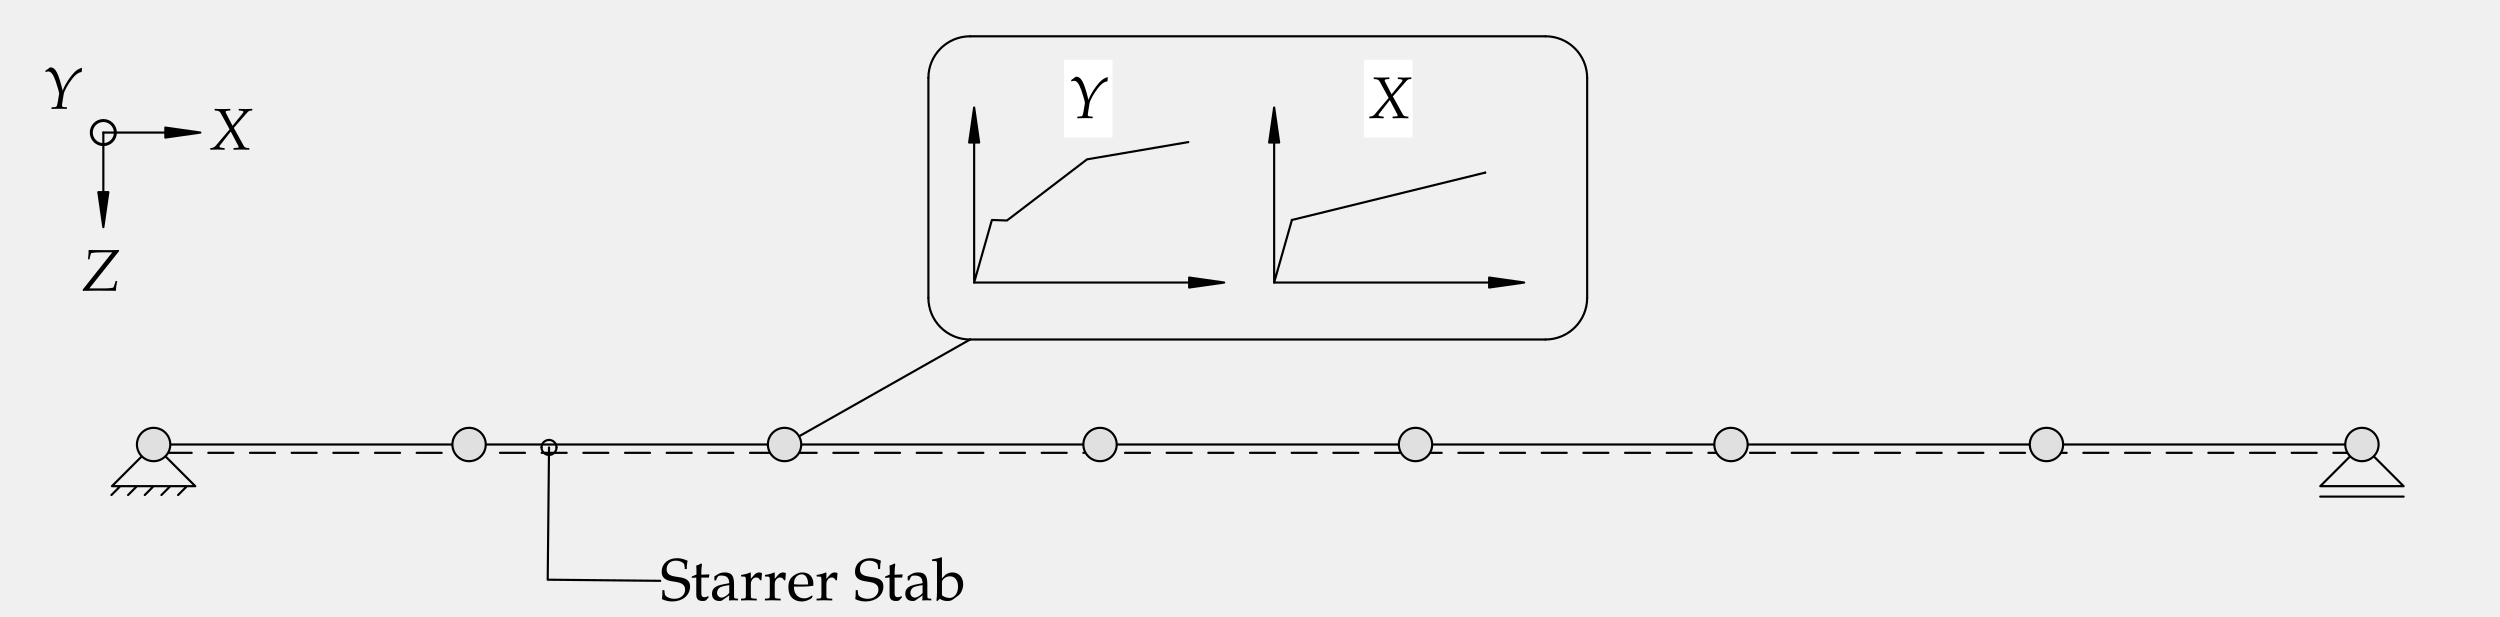
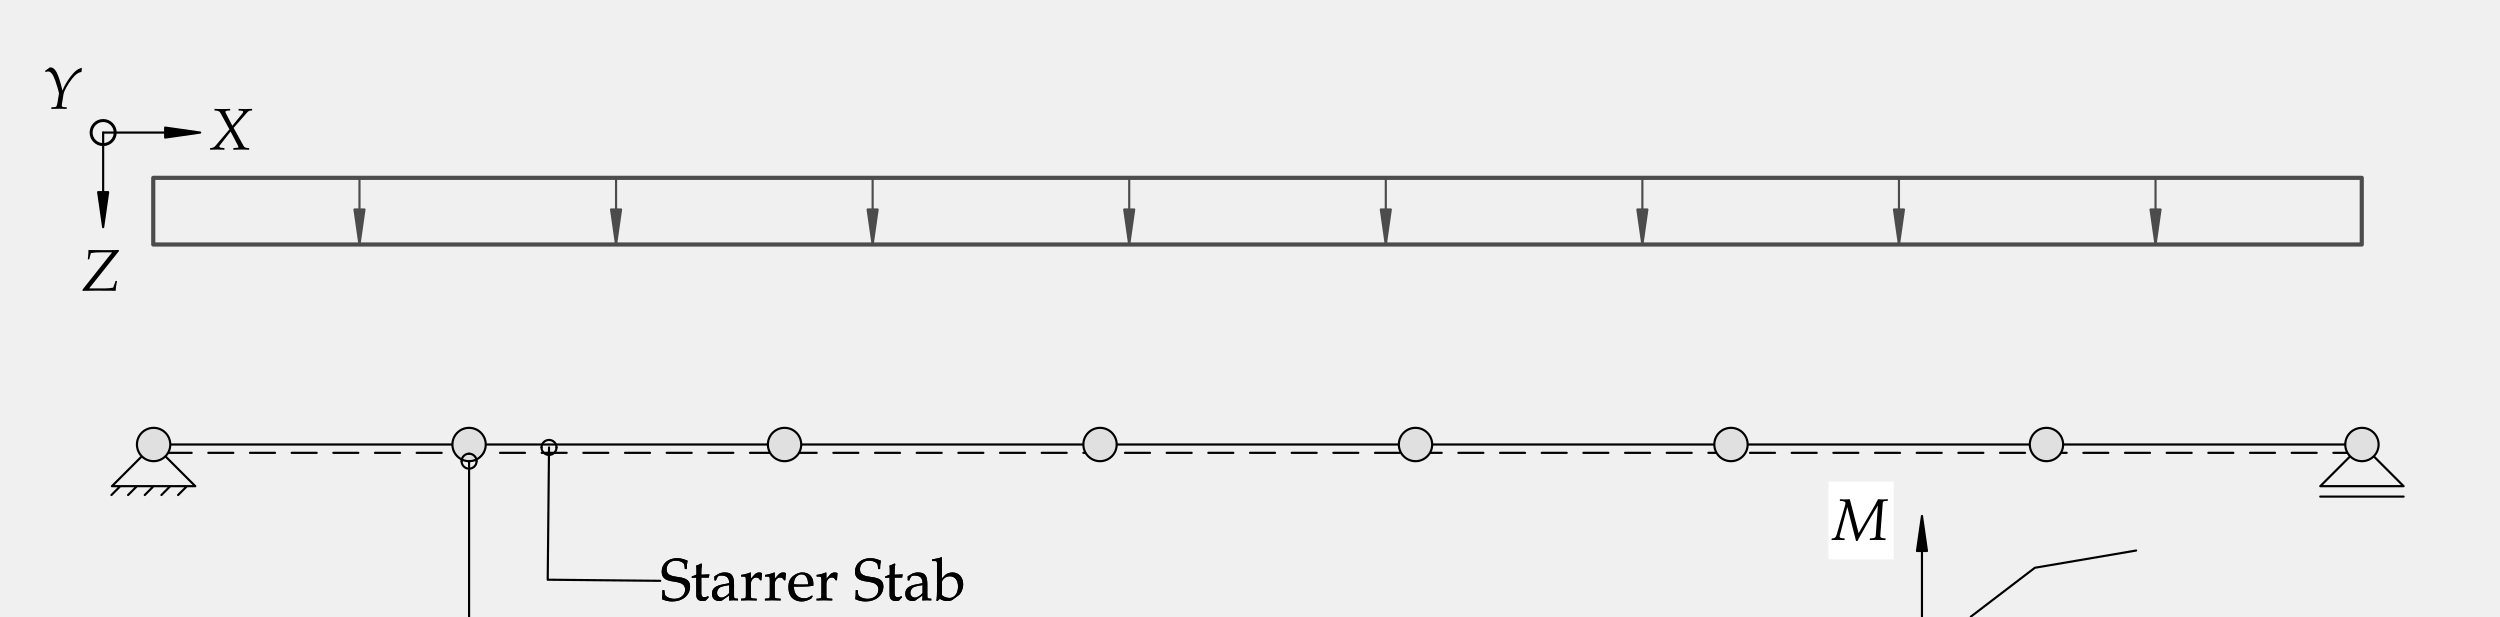
<svg xmlns="http://www.w3.org/2000/svg" version="1.1" id="svg1" width="566.929" height="139.843" viewBox="0 0 566.929 139.843">
  <defs id="defs1">
-     <clipPath clipPathUnits="userSpaceOnUse" id="clipPath31">
-       <path d="m -0.004,-0.001 v 104.884 H 425.201 V -0.001 H -0.004" transform="matrix(1,0,0,-1,-112.2884,2.789)" clip-rule="evenodd" id="path31" />
+     <clipPath clipPathUnits="userSpaceOnUse" id="clipPath35">
+       <path d="m -0.004,-0.001 v 104.884 H 425.201 V -0.001 H -0.004" transform="matrix(1,0,0,-1,-112.2884,2.789)" clip-rule="evenodd" id="path35" />
    </clipPath>
-     <clipPath clipPathUnits="userSpaceOnUse" id="clipPath43">
-       <path d="m -0.004,-0.001 v 104.884 H 425.201 V -0.001 H -0.004" transform="matrix(1,0,0,-1,-181.6675,84.7967)" clip-rule="evenodd" id="path43" />
+     <clipPath clipPathUnits="userSpaceOnUse" id="clipPath36">
+       <path d="m -0.004,-0.001 v 104.884 H 425.201 V -0.001 H -0.004" transform="matrix(1,0,0,-1,-112.2884,2.789)" clip-rule="evenodd" id="path36" />
    </clipPath>
-     <clipPath clipPathUnits="userSpaceOnUse" id="clipPath45">
-       <path d="m -0.004,-0.001 v 104.884 H 425.201 V -0.001 H -0.004" transform="matrix(1,0,0,-1,-232.6911,84.7967)" clip-rule="evenodd" id="path45" />
+     <clipPath clipPathUnits="userSpaceOnUse" id="clipPath37">
+       <path d="m -0.004,-0.001 v 104.884 H 425.201 V -0.001 H -0.004" transform="matrix(1,0,0,-1,-112.2884,-12.56533)" clip-rule="evenodd" id="path37" />
    </clipPath>
-     <clipPath clipPathUnits="userSpaceOnUse" id="clipPath46">
-       <path d="m -0.004,-0.001 v 104.884 H 425.201 V -0.001 H -0.004" transform="matrix(1,0,0,-1,-35.56119,79.44502)" clip-rule="evenodd" id="path46" />
+     <clipPath clipPathUnits="userSpaceOnUse" id="clipPath38">
+       <path d="m -0.004,-0.001 v 104.884 H 425.201 V -0.001 H -0.004" transform="matrix(1,0,0,-1,-140.8007,-12.56533)" clip-rule="evenodd" id="path38" />
    </clipPath>
-     <clipPath clipPathUnits="userSpaceOnUse" id="clipPath47">
-       <path d="m -0.004,-0.001 v 104.884 H 425.201 V -0.001 H -0.004" transform="matrix(1,0,0,-1,-13.87244,55.44555)" clip-rule="evenodd" id="path47" />
+     <clipPath clipPathUnits="userSpaceOnUse" id="clipPath39">
+       <path d="m -0.004,-0.001 v 104.884 H 425.201 V -0.001 H -0.004" transform="matrix(1,0,0,-1,-158.8137,-12.56533)" clip-rule="evenodd" id="path39" />
    </clipPath>
-     <clipPath clipPathUnits="userSpaceOnUse" id="clipPath48">
-       <path d="m -0.004,-0.001 v 104.884 H 425.201 V -0.001 H -0.004" transform="matrix(1,0,0,-1,-7.20365,86.38347)" clip-rule="evenodd" id="path48" />
+     <clipPath clipPathUnits="userSpaceOnUse" id="clipPath40">
+       <path d="m -0.004,-0.001 v 104.884 H 425.201 V -0.001 H -0.004" transform="matrix(1,0,0,-1,-227.8605,-12.56533)" clip-rule="evenodd" id="path40" />
+     </clipPath>
+     <clipPath clipPathUnits="userSpaceOnUse" id="clipPath54">
+       <path d="m -0.004,-0.001 v 104.884 H 425.201 V -0.001 H -0.004" transform="matrix(1,0,0,-1,-311.6894,13.05511)" clip-rule="evenodd" id="path54" />
+     </clipPath>
+     <clipPath clipPathUnits="userSpaceOnUse" id="clipPath55">
+       <path d="m -0.004,-0.001 v 104.884 H 425.201 V -0.001 H -0.004" transform="matrix(1,0,0,-1,-35.53096,79.44502)" clip-rule="evenodd" id="path55" />
+     </clipPath>
+     <clipPath clipPathUnits="userSpaceOnUse" id="clipPath56">
+       <path d="m -0.004,-0.001 v 104.884 H 425.201 V -0.001 H -0.004" transform="matrix(1,0,0,-1,-13.84221,55.44555)" clip-rule="evenodd" id="path56" />
+     </clipPath>
+     <clipPath clipPathUnits="userSpaceOnUse" id="clipPath57">
+       <path d="m -0.004,-0.001 v 104.884 H 425.201 V -0.001 H -0.004" transform="matrix(1,0,0,-1,-7.17342,86.38347)" clip-rule="evenodd" id="path57" />
    </clipPath>
  </defs>
-   <path id="path1" d="m 19.623,82.336 c 0,1.131 -0.917,2.048 -2.048,2.048 m 0,0 c -1.131,0 -2.048,-0.917 -2.048,-2.048 m 0,0 c 0,-1.131 0.917,-2.048 2.048,-2.048 m 0,0 c 1.131,0 2.048,0.917 2.048,2.048" style="fill:none;stroke:#000000;stroke-width:0.51;stroke-linecap:round;stroke-linejoin:round;stroke-miterlimit:10;stroke-dasharray:none;stroke-opacity:1" transform="matrix(1.333333,0,0,-1.333333,0,139.8427)" />
-   <path id="path2" d="m 26.125,22.193 h 7.087 l -7.087,7.087 m 0,-7.087 h -7.087 l 7.087,7.087 m -2.835,-7.087 -1.503,-1.503 m 4.338,1.503 -1.503,-1.503 m 4.338,1.503 -1.503,-1.503 m 4.338,1.503 -1.503,-1.503 m -9.835,1.503 -1.503,-1.503 m 382.763,1.503 h 7.087 l -7.087,7.087 m 0,-7.087 h -7.087 l 7.087,7.087 m -7.087,-8.858 h 14.173 m -60.742,8.858 h 53.656 m -53.656,-1.417 h 3.436 m 2.835,0 h 4.252 m 2.835,0 h 4.252 m 2.835,0 h 4.252 m 2.835,0 h 4.252 m 2.835,0 h 4.252 m 2.835,0 h 4.252 m 2.835,0 h 4.252 m -53.042,0 v 0 m 53.656,0 v 0 m -107.312,1.417 h 53.656 m -53.656,-1.417 h 0.399 m 2.835,0 h 4.252 m 2.835,0 h 4.252 m 2.835,0 h 4.252 m 2.835,0 h 4.252 m 2.835,0 h 4.252 m 2.835,0 h 4.252 m 2.835,0 h 4.252 m 2.835,0 h 0.816 m -53.656,0 v 0 m 53.656,0 v 0 m -107.312,1.417 h 53.656 m -53.459,-1.417 h 4.252 m 2.835,0 h 4.252 m 2.835,0 h 4.252 m 2.835,0 h 4.252 m 2.835,0 h 4.252 m 2.835,0 h 4.252 m 2.835,0 h 4.252 m 2.835,0 h 3.853 m -53.656,0 v 0 m 53.656,0 v 0 m -107.312,1.417 h 53.656 m -53.656,-1.417 h 1.411" style="fill:none;stroke:#000000;stroke-width:0.368;stroke-linecap:round;stroke-linejoin:round;stroke-miterlimit:10;stroke-dasharray:none;stroke-opacity:1" transform="matrix(1.333333,0,0,-1.333333,0,139.8427)" />
-   <path id="path3" d="m 191.339,27.863 h 4.252 m 2.835,0 h 4.252 m 2.835,0 h 4.252 m 2.835,0 h 4.252 m 2.835,0 h 4.252 m 2.835,0 h 4.252 m 2.835,0 h 4.252 m -51.017,0 v 0 m 53.656,0 v 0 m -107.312,1.417 h 53.656 m -52.447,-1.417 h 4.252 m 2.835,0 h 4.252 m 2.835,0 h 4.252 m 2.835,0 h 4.252 m 2.835,0 h 4.252 m 2.835,0 h 4.252 m 2.835,0 h 4.252 m 2.835,0 h 2.841 m -53.656,0 v 0 m 53.656,0 v 0 M 26.095,29.28 H 79.781 M 28.346,27.863 h 4.252 m 2.835,0 h 4.252 m 2.835,0 h 4.252 m 2.835,0 h 4.252 m 2.835,0 h 4.252 m 2.835,0 h 4.252 m 2.835,0 h 4.252 m 2.835,0 h 1.828 m -53.686,0 v 0 m 53.686,0 v 0 m 0,1.417 h 53.656 M 79.781,27.863 h 2.424 m 2.835,0 h 4.252 m 2.835,0 h 4.252 m 2.835,0 h 4.252 m 2.835,0 h 4.252 m 2.835,0 h 4.252 m 2.835,0 h 4.252 m 2.835,0 h 4.252 m -52.03,0 v 0 m 53.656,0 v 0 m 129.418,19.276 h -97.869 m 0.695,9.69 h 42.52 m -5.953,0 h -0.425 m 6.378,0 v 0 l -5.953,0.85 V 55.978 l 5.953,0.85" style="fill:none;stroke:#000000;stroke-width:0.368;stroke-linecap:round;stroke-linejoin:round;stroke-miterlimit:10;stroke-dasharray:none;stroke-opacity:1" transform="matrix(1.333333,0,0,-1.333333,0,139.8427)" />
-   <path id="path4" d="m 202.248,55.978 5.953,0.85 -5.953,0.85 z" style="fill:#000000;fill-opacity:1;fill-rule:nonzero;stroke:none" transform="matrix(1.333333,0,0,-1.333333,0,139.8427)" />
-   <path id="path5" d="m 165.681,56.828 3.02,10.64 2.563,-0.087 13.618,10.4 17.221,2.933 M 165.681,56.828 v 29.764 m 0,-5.953 v -0.425 m 0,6.378 v 0 l -0.85,-5.953 h 1.701 l -0.85,5.953" style="fill:none;stroke:#000000;stroke-width:0.368;stroke-linecap:round;stroke-linejoin:round;stroke-miterlimit:10;stroke-dasharray:none;stroke-opacity:1" transform="matrix(1.333333,0,0,-1.333333,0,139.8427)" />
-   <path id="path6" d="m 166.531,80.639 -0.85,5.953 -0.85,-5.953 z" style="fill:#000000;fill-opacity:1;fill-rule:nonzero;stroke:none" transform="matrix(1.333333,0,0,-1.333333,0,139.8427)" />
-   <path id="path7" d="m 216.705,56.828 h 42.52 m -5.953,0 h -0.425 m 6.378,0 v 0 l -5.953,0.85 V 55.978 l 5.953,0.85" style="fill:none;stroke:#000000;stroke-width:0.368;stroke-linecap:round;stroke-linejoin:round;stroke-miterlimit:10;stroke-dasharray:none;stroke-opacity:1" transform="matrix(1.333333,0,0,-1.333333,0,139.8427)" />
-   <path id="path8" d="m 253.272,55.978 5.953,0.85 -5.953,0.85 z" style="fill:#000000;fill-opacity:1;fill-rule:nonzero;stroke:none" transform="matrix(1.333333,0,0,-1.333333,0,139.8427)" />
-   <path id="path9" d="m 216.705,56.828 3.02,10.64 m -3.02,-10.64 v 29.764 m 0,-5.953 v -0.425 m 0,6.378 v 0 l -0.85,-5.953 h 1.701 l -0.85,5.953" style="fill:none;stroke:#000000;stroke-width:0.368;stroke-linecap:round;stroke-linejoin:round;stroke-miterlimit:10;stroke-dasharray:none;stroke-opacity:1" transform="matrix(1.333333,0,0,-1.333333,0,139.8427)" />
-   <path id="path10" d="m 217.555,80.639 -0.85,5.953 -0.85,-5.953 z" style="fill:#000000;fill-opacity:1;fill-rule:nonzero;stroke:none" transform="matrix(1.333333,0,0,-1.333333,0,139.8427)" />
-   <path id="path11" d="m 219.725,67.468 32.871,8.056" style="fill:none;stroke:#000000;stroke-width:0.368;stroke-linecap:round;stroke-linejoin:round;stroke-miterlimit:10;stroke-dasharray:none;stroke-opacity:1" transform="matrix(1.333333,0,0,-1.333333,0,139.8427)" />
-   <path id="path12" d="m 262.855,47.138 c 3.914,0 7.087,3.173 7.087,7.087" style="fill:none;stroke:#000000;stroke-width:0.368;stroke-linecap:round;stroke-linejoin:round;stroke-miterlimit:10;stroke-dasharray:none;stroke-opacity:1" transform="matrix(1.333333,0,0,-1.333333,0,139.8427)" />
-   <path id="path13" d="m 157.9,54.225 c 0,-3.914 3.173,-7.087 7.087,-7.087" style="fill:none;stroke:#000000;stroke-width:0.368;stroke-linecap:round;stroke-linejoin:round;stroke-miterlimit:10;stroke-dasharray:none;stroke-opacity:1" transform="matrix(1.333333,0,0,-1.333333,0,139.8427)" />
-   <path id="path14" d="m 219.725,67.468 v 0 m 32.871,8.056 v 0 M 164.986,47.138 133.437,29.28 M 132.327,28.652 v 0 m 2.22,1.257 v 0 m -0.482,-1.738 v 0 m -1.257,2.22 v 0" style="fill:none;stroke:#000000;stroke-width:0.368;stroke-linecap:round;stroke-linejoin:round;stroke-miterlimit:10;stroke-dasharray:none;stroke-opacity:1" transform="matrix(1.333333,0,0,-1.333333,0,139.8427)" />
-   <path id="path15" d="m 132.327,28.652 c 0.347,-0.613 1.125,-0.829 1.738,-0.482 m 0,0 c 0.613,0.347 0.829,1.125 0.482,1.738 m 0,0 c -0.347,0.613 -1.125,0.829 -1.738,0.482 m 0,0 c -0.613,-0.347 -0.829,-1.125 -0.482,-1.738" style="fill:none;stroke:#000000;stroke-width:0.368;stroke-linecap:round;stroke-linejoin:round;stroke-miterlimit:10;stroke-dasharray:none;stroke-opacity:1" transform="matrix(1.333333,0,0,-1.333333,0,139.8427)" />
-   <path id="path16" d="m 164.986,98.71 h 97.869 m 7.087,-7.087 V 54.225 m -112.042,0 v 37.399" style="fill:none;stroke:#000000;stroke-width:0.368;stroke-linecap:round;stroke-linejoin:round;stroke-miterlimit:10;stroke-dasharray:none;stroke-opacity:1" transform="matrix(1.333333,0,0,-1.333333,0,139.8427)" />
-   <path id="path17" d="m 164.986,98.71 c -3.914,0 -7.087,-3.173 -7.087,-7.087" style="fill:none;stroke:#000000;stroke-width:0.368;stroke-linecap:round;stroke-linejoin:round;stroke-miterlimit:10;stroke-dasharray:none;stroke-opacity:1" transform="matrix(1.333333,0,0,-1.333333,0,139.8427)" />
-   <path id="path18" d="m 269.942,91.624 c 0,3.914 -3.173,7.087 -7.087,7.087" style="fill:none;stroke:#000000;stroke-width:0.368;stroke-linecap:round;stroke-linejoin:round;stroke-miterlimit:10;stroke-dasharray:none;stroke-opacity:1" transform="matrix(1.333333,0,0,-1.333333,0,139.8427)" />
+   <path id="path1" d="m 26.125,22.193 h 7.087 l -7.087,7.087 m 0,-7.087 h -7.087 l 7.087,7.087 m -2.835,-7.087 -1.503,-1.503 m 4.338,1.503 -1.503,-1.503 m 4.338,1.503 -1.503,-1.503 m 4.338,1.503 -1.503,-1.503 m -9.835,1.503 -1.503,-1.503 m 382.763,1.503 h 7.087 l -7.087,7.087 m 0,-7.087 h -7.087 l 7.087,7.087 m -7.087,-8.858 h 14.173 m -60.742,8.858 h 53.656 m -53.656,-1.417 h 3.436 m 2.835,0 h 4.252 m 2.835,0 h 4.252 m 2.835,0 h 4.252 m 2.835,0 h 4.252 m 2.835,0 h 4.252 m 2.835,0 h 4.252 m 2.835,0 h 4.252 m -53.042,0 v 0 m 53.656,0 v 0 m -107.312,1.417 h 53.656 m -53.656,-1.417 h 0.399 m 2.835,0 h 4.252 m 2.835,0 h 4.252 m 2.835,0 h 4.252 m 2.835,0 h 4.252 m 2.835,0 h 4.252 m 2.835,0 h 4.252 m 2.835,0 h 4.252 m 2.835,0 h 0.816 m -53.656,0 v 0 m 53.656,0 v 0 m -107.312,1.417 h 53.656 m -53.459,-1.417 h 4.252 m 2.835,0 h 4.252 m 2.835,0 h 4.252 m 2.835,0 h 4.252 m 2.835,0 h 4.252 m 2.835,0 h 4.252 m 2.835,0 h 4.252 m 2.835,0 h 3.853 m -53.656,0 v 0 m 53.656,0 v 0 m -107.312,1.417 h 53.656 m -53.656,-1.417 h 1.411" style="fill:none;stroke:#000000;stroke-width:0.368;stroke-linecap:round;stroke-linejoin:round;stroke-miterlimit:10;stroke-dasharray:none;stroke-opacity:1" transform="matrix(1.333333,0,0,-1.333333,0,139.8427)" />
+   <path id="path2" d="m 191.339,27.863 h 4.252 m 2.835,0 h 4.252 m 2.835,0 h 4.252 m 2.835,0 h 4.252 m 2.835,0 h 4.252 m 2.835,0 h 4.252 m 2.835,0 h 4.252 m -51.017,0 v 0 m 53.656,0 v 0 m -107.312,1.417 h 53.656 m -52.447,-1.417 h 4.252 m 2.835,0 h 4.252 m 2.835,0 h 4.252 m 2.835,0 h 4.252 m 2.835,0 h 4.252 m 2.835,0 h 4.252 m 2.835,0 h 4.252 m 2.835,0 h 2.841 m -53.656,0 v 0 m 53.656,0 v 0 M 26.095,29.28 H 79.781 M 28.346,27.863 h 4.252 m 2.835,0 h 4.252 m 2.835,0 h 4.252 m 2.835,0 h 4.252 m 2.835,0 h 4.252 m 2.835,0 h 4.252 m 2.835,0 h 4.252 m 2.835,0 h 1.828 m -53.686,0 v 0 m 53.686,0 v 0 m 0,1.417 h 53.656 M 79.781,27.863 h 2.424 m 2.835,0 h 4.252 m 2.835,0 h 4.252 m 2.835,0 h 4.252 m 2.835,0 h 4.252 m 2.835,0 h 4.252 m 2.835,0 h 4.252 m 2.835,0 h 4.252 m -52.03,0 v 0 m 53.656,0 v 0 m 193.446,-27.864 v 17.128 m 0,-5.953 v -0.425 m 0,6.378 v 0 l -0.85,-5.953 h 1.701 l -0.85,5.953" style="fill:none;stroke:#000000;stroke-width:0.368;stroke-linecap:round;stroke-linejoin:round;stroke-miterlimit:10;stroke-dasharray:none;stroke-opacity:1" transform="matrix(1.333333,0,0,-1.333333,0,139.8427)" />
+   <path id="path3" d="m 327.733,11.174 -0.85,5.953 -0.85,-5.953 z" style="fill:#000000;fill-opacity:1;fill-rule:nonzero;stroke:none" transform="matrix(1.333333,0,0,-1.333333,0,139.8427)" />
+   <path id="path4" d="m 335.193,-0.001 10.891,8.318 17.221,2.933" style="fill:none;stroke:#000000;stroke-width:0.368;stroke-linecap:round;stroke-linejoin:round;stroke-miterlimit:10;stroke-dasharray:none;stroke-opacity:1" transform="matrix(1.333333,0,0,-1.333333,0,139.8427)" />
+   <path id="path5" d="M 26.065,63.296 H 401.686 V 74.634 H 26.065 V 63.296" style="fill:none;stroke:#4c4c4c;stroke-width:0.709;stroke-linecap:round;stroke-linejoin:round;stroke-miterlimit:10;stroke-dasharray:none;stroke-opacity:1" transform="matrix(1.333333,0,0,-1.333333,0,139.8427)" />
+   <path id="path6" d="m 19.593,82.336 c 0,1.131 -0.917,2.048 -2.048,2.048 m 0,0 c -1.131,0 -2.048,-0.917 -2.048,-2.048 m 0,0 c 0,-1.131 0.917,-2.048 2.048,-2.048 m 0,0 c 1.131,0 2.048,0.917 2.048,2.048" style="fill:none;stroke:#000000;stroke-width:0.51;stroke-linecap:round;stroke-linejoin:round;stroke-miterlimit:10;stroke-dasharray:none;stroke-opacity:1" transform="matrix(1.333333,0,0,-1.333333,0,139.8427)" />
+   <path id="path7" d="M 61.14,74.634 V 63.296 m 0,5.953 v 0.425 m 0,-6.378 v 0 l 0.85,5.953 h -1.701 l 0.85,-5.953" style="fill:none;stroke:#4c4c4c;stroke-width:0.368;stroke-linecap:round;stroke-linejoin:round;stroke-miterlimit:10;stroke-dasharray:none;stroke-opacity:1" transform="matrix(1.333333,0,0,-1.333333,0,139.8427)" />
+   <path id="path8" d="m 60.29,69.249 0.85,-5.953 0.85,5.953 z" style="fill:#4c4c4c;fill-opacity:1;fill-rule:nonzero;stroke:none" transform="matrix(1.333333,0,0,-1.333333,0,139.8427)" />
+   <path id="path9" d="M 104.779,74.634 V 63.296 m 0,5.953 v 0.425 m 0,-6.378 v 0 l 0.85,5.953 h -1.701 l 0.85,-5.953" style="fill:none;stroke:#4c4c4c;stroke-width:0.368;stroke-linecap:round;stroke-linejoin:round;stroke-miterlimit:10;stroke-dasharray:none;stroke-opacity:1" transform="matrix(1.333333,0,0,-1.333333,0,139.8427)" />
+   <path id="path10" d="m 103.928,69.249 0.85,-5.953 0.85,5.953 z" style="fill:#4c4c4c;fill-opacity:1;fill-rule:nonzero;stroke:none" transform="matrix(1.333333,0,0,-1.333333,0,139.8427)" />
+   <path id="path11" d="M 148.417,74.634 V 63.296 m 0,5.953 v 0.425 m 0,-6.378 v 0 l 0.85,5.953 h -1.701 l 0.85,-5.953" style="fill:none;stroke:#4c4c4c;stroke-width:0.368;stroke-linecap:round;stroke-linejoin:round;stroke-miterlimit:10;stroke-dasharray:none;stroke-opacity:1" transform="matrix(1.333333,0,0,-1.333333,0,139.8427)" />
+   <path id="path12" d="m 147.567,69.249 0.85,-5.953 0.85,5.953 z" style="fill:#4c4c4c;fill-opacity:1;fill-rule:nonzero;stroke:none" transform="matrix(1.333333,0,0,-1.333333,0,139.8427)" />
+   <path id="path13" d="M 192.056,74.634 V 63.296 m 0,5.953 v 0.425 m 0,-6.378 v 0 l 0.85,5.953 h -1.701 l 0.85,-5.953" style="fill:none;stroke:#4c4c4c;stroke-width:0.368;stroke-linecap:round;stroke-linejoin:round;stroke-miterlimit:10;stroke-dasharray:none;stroke-opacity:1" transform="matrix(1.333333,0,0,-1.333333,0,139.8427)" />
+   <path id="path14" d="m 191.206,69.249 0.85,-5.953 0.85,5.953 z" style="fill:#4c4c4c;fill-opacity:1;fill-rule:nonzero;stroke:none" transform="matrix(1.333333,0,0,-1.333333,0,139.8427)" />
+   <path id="path15" d="M 235.695,74.634 V 63.296 m 0,5.953 v 0.425 m 0,-6.378 v 0 l 0.85,5.953 h -1.701 l 0.85,-5.953" style="fill:none;stroke:#4c4c4c;stroke-width:0.368;stroke-linecap:round;stroke-linejoin:round;stroke-miterlimit:10;stroke-dasharray:none;stroke-opacity:1" transform="matrix(1.333333,0,0,-1.333333,0,139.8427)" />
+   <path id="path16" d="m 234.844,69.249 0.85,-5.953 0.85,5.953 z" style="fill:#4c4c4c;fill-opacity:1;fill-rule:nonzero;stroke:none" transform="matrix(1.333333,0,0,-1.333333,0,139.8427)" />
+   <path id="path17" d="M 279.333,74.634 V 63.296 m 0,5.953 v 0.425 m 0,-6.378 v 0 l 0.85,5.953 h -1.701 l 0.85,-5.953" style="fill:none;stroke:#4c4c4c;stroke-width:0.368;stroke-linecap:round;stroke-linejoin:round;stroke-miterlimit:10;stroke-dasharray:none;stroke-opacity:1" transform="matrix(1.333333,0,0,-1.333333,0,139.8427)" />
+   <path id="path18" d="m 278.483,69.249 0.85,-5.953 0.85,5.953 z" style="fill:#4c4c4c;fill-opacity:1;fill-rule:nonzero;stroke:none" transform="matrix(1.333333,0,0,-1.333333,0,139.8427)" />
+   <path id="path19" d="M 322.972,74.634 V 63.296 m 0,5.953 v 0.425 m 0,-6.378 v 0 l 0.85,5.953 h -1.701 l 0.85,-5.953" style="fill:none;stroke:#4c4c4c;stroke-width:0.368;stroke-linecap:round;stroke-linejoin:round;stroke-miterlimit:10;stroke-dasharray:none;stroke-opacity:1" transform="matrix(1.333333,0,0,-1.333333,0,139.8427)" />
+   <path id="path20" d="m 322.122,69.249 0.85,-5.953 0.85,5.953 z" style="fill:#4c4c4c;fill-opacity:1;fill-rule:nonzero;stroke:none" transform="matrix(1.333333,0,0,-1.333333,0,139.8427)" />
+   <path id="path21" d="M 366.611,74.634 V 63.296 m 0,5.953 v 0.425 m 0,-6.378 v 0 l 0.85,5.953 h -1.701 l 0.85,-5.953" style="fill:none;stroke:#4c4c4c;stroke-width:0.368;stroke-linecap:round;stroke-linejoin:round;stroke-miterlimit:10;stroke-dasharray:none;stroke-opacity:1" transform="matrix(1.333333,0,0,-1.333333,0,139.8427)" />
+   <path id="path22" d="m 365.76,69.249 0.85,-5.953 0.85,5.953 z" style="fill:#4c4c4c;fill-opacity:1;fill-rule:nonzero;stroke:none" transform="matrix(1.333333,0,0,-1.333333,0,139.8427)" />
  <g id="layer-MC0">
-     <path id="path19" d="m 28.96,29.28 -0.043,0.492 -0.128,0.477 -0.209,0.448 -0.283,0.405 -0.349,0.349 -0.405,0.283 -0.448,0.209 -0.477,0.128 -0.492,0.043 -0.492,-0.043 -0.477,-0.128 -0.448,-0.209 -0.405,-0.283 -0.349,-0.349 -0.283,-0.405 -0.209,-0.448 -0.128,-0.477 -0.043,-0.492 0.043,-0.492 0.128,-0.477 0.209,-0.448 0.283,-0.405 0.349,-0.349 0.405,-0.283 0.448,-0.209 0.477,-0.128 0.492,-0.043 0.492,0.043 0.477,0.128 0.448,0.209 0.405,0.283 0.349,0.349 0.283,0.405 0.209,0.448 0.128,0.477 z" style="fill:#e0e0e0;fill-opacity:1;fill-rule:nonzero;stroke:none" transform="matrix(1.333333,0,0,-1.333333,0,139.8427)" />
-     <path id="path20" d="m 404.551,29.28 -0.043,0.492 -0.128,0.477 -0.209,0.448 -0.283,0.405 -0.349,0.349 -0.405,0.283 -0.448,0.209 -0.477,0.128 -0.492,0.043 -0.492,-0.043 -0.477,-0.128 -0.448,-0.209 -0.405,-0.283 -0.349,-0.349 -0.283,-0.405 -0.209,-0.448 -0.128,-0.477 -0.043,-0.492 0.043,-0.492 0.128,-0.477 0.209,-0.448 0.283,-0.405 0.349,-0.349 0.405,-0.283 0.448,-0.209 0.477,-0.128 0.492,-0.043 0.492,0.043 0.477,0.128 0.448,0.209 0.405,0.283 0.349,0.349 0.283,0.405 0.209,0.448 0.128,0.477 z" style="fill:#e0e0e0;fill-opacity:1;fill-rule:nonzero;stroke:none" transform="matrix(1.333333,0,0,-1.333333,0,139.8427)" />
-     <path id="path21" d="m 350.895,29.28 -0.043,0.492 -0.128,0.477 -0.209,0.448 -0.283,0.405 -0.349,0.349 -0.405,0.283 -0.448,0.209 -0.477,0.128 -0.492,0.043 -0.492,-0.043 -0.477,-0.128 -0.448,-0.209 -0.405,-0.283 -0.349,-0.349 -0.283,-0.405 -0.209,-0.448 -0.128,-0.477 -0.043,-0.492 0.043,-0.492 0.128,-0.477 0.209,-0.448 0.283,-0.405 0.349,-0.349 0.405,-0.283 0.448,-0.209 0.477,-0.128 0.492,-0.043 0.492,0.043 0.477,0.128 0.448,0.209 0.405,0.283 0.349,0.349 0.283,0.405 0.209,0.448 0.128,0.477 z" style="fill:#e0e0e0;fill-opacity:1;fill-rule:nonzero;stroke:none" transform="matrix(1.333333,0,0,-1.333333,0,139.8427)" />
-     <path id="path22" d="m 297.239,29.28 -0.043,0.492 -0.128,0.477 -0.209,0.448 -0.283,0.405 -0.349,0.349 -0.405,0.283 -0.448,0.209 -0.477,0.128 -0.492,0.043 -0.492,-0.043 -0.477,-0.128 -0.448,-0.209 -0.405,-0.283 -0.349,-0.349 -0.283,-0.405 -0.209,-0.448 -0.128,-0.477 -0.043,-0.492 0.043,-0.492 0.128,-0.477 0.209,-0.448 0.283,-0.405 0.349,-0.349 0.405,-0.283 0.448,-0.209 0.477,-0.128 0.492,-0.043 0.492,0.043 0.477,0.128 0.448,0.209 0.405,0.283 0.349,0.349 0.283,0.405 0.209,0.448 0.128,0.477 z" style="fill:#e0e0e0;fill-opacity:1;fill-rule:nonzero;stroke:none" transform="matrix(1.333333,0,0,-1.333333,0,139.8427)" />
-     <path id="path23" d="m 243.583,29.28 -0.043,0.492 -0.128,0.477 -0.209,0.448 -0.283,0.405 -0.349,0.349 -0.405,0.283 -0.448,0.209 -0.477,0.128 -0.492,0.043 -0.492,-0.043 -0.477,-0.128 -0.448,-0.209 -0.405,-0.283 -0.349,-0.349 -0.283,-0.405 -0.209,-0.448 -0.128,-0.477 -0.043,-0.492 0.043,-0.492 0.128,-0.477 0.209,-0.448 0.283,-0.405 0.349,-0.349 0.405,-0.283 0.448,-0.209 0.477,-0.128 0.492,-0.043 0.492,0.043 0.477,0.128 0.448,0.209 0.405,0.283 0.349,0.349 0.283,0.405 0.209,0.448 0.128,0.477 z" style="fill:#e0e0e0;fill-opacity:1;fill-rule:nonzero;stroke:none" transform="matrix(1.333333,0,0,-1.333333,0,139.8427)" />
-     <path id="path24" d="m 189.927,29.28 -0.043,0.492 -0.128,0.477 -0.209,0.448 -0.283,0.405 -0.349,0.349 -0.405,0.283 -0.448,0.209 -0.477,0.128 -0.492,0.043 -0.492,-0.043 -0.477,-0.128 -0.448,-0.209 -0.405,-0.283 -0.349,-0.349 -0.283,-0.405 -0.209,-0.448 -0.128,-0.477 -0.043,-0.492 0.043,-0.492 0.128,-0.477 0.209,-0.448 0.283,-0.405 0.547,-0.501 0.207,-0.132 0.448,-0.209 0.477,-0.128 0.492,-0.043 0.492,0.043 0.477,0.128 0.448,0.209 0.405,0.283 0.349,0.349 0.283,0.405 0.209,0.448 0.128,0.477 z" style="fill:#e0e0e0;fill-opacity:1;fill-rule:nonzero;stroke:none" transform="matrix(1.333333,0,0,-1.333333,0,139.8427)" />
-     <path id="path25" d="m 136.272,29.28 -0.043,0.492 -0.128,0.477 -0.209,0.448 -0.283,0.405 -0.349,0.349 -0.405,0.283 -0.448,0.209 -0.477,0.128 -0.492,0.043 -0.492,-0.043 -0.477,-0.128 -0.448,-0.209 -0.405,-0.283 -0.349,-0.349 -0.283,-0.405 -0.209,-0.448 -0.128,-0.477 -0.043,-0.492 0.043,-0.492 0.128,-0.477 0.209,-0.448 0.283,-0.405 0.349,-0.349 0.405,-0.283 0.448,-0.209 0.477,-0.128 0.492,-0.043 0.492,0.043 0.477,0.128 0.448,0.209 0.405,0.283 0.349,0.349 0.283,0.405 0.209,0.448 0.128,0.477 z" style="fill:#e0e0e0;fill-opacity:1;fill-rule:nonzero;stroke:none" transform="matrix(1.333333,0,0,-1.333333,0,139.8427)" />
-     <path id="path26" d="m 82.616,29.28 -0.043,0.492 -0.128,0.477 -0.209,0.448 -0.283,0.405 -0.349,0.349 -0.405,0.283 -0.448,0.209 -0.477,0.128 -0.492,0.043 -0.492,-0.043 -0.477,-0.128 -0.448,-0.209 -0.405,-0.283 -0.349,-0.349 -0.283,-0.405 -0.209,-0.448 -0.128,-0.477 -0.043,-0.492 0.043,-0.492 0.128,-0.477 0.209,-0.448 0.283,-0.405 0.349,-0.349 0.405,-0.283 0.448,-0.209 0.477,-0.128 0.492,-0.043 0.492,0.043 0.477,0.128 0.448,0.209 0.405,0.283 0.349,0.349 0.283,0.405 0.209,0.448 0.128,0.477 z" style="fill:#e0e0e0;fill-opacity:1;fill-rule:nonzero;stroke:none" transform="matrix(1.333333,0,0,-1.333333,0,139.8427)" />
+     <path id="path23" d="m 28.96,29.28 -0.043,0.492 -0.128,0.477 -0.209,0.448 -0.283,0.405 -0.349,0.349 -0.405,0.283 -0.448,0.209 -0.477,0.128 -0.492,0.043 -0.492,-0.043 -0.477,-0.128 -0.448,-0.209 -0.405,-0.283 -0.349,-0.349 -0.283,-0.405 -0.209,-0.448 -0.128,-0.477 -0.043,-0.492 0.043,-0.492 0.128,-0.477 0.209,-0.448 0.283,-0.405 0.349,-0.349 0.405,-0.283 0.448,-0.209 0.477,-0.128 0.492,-0.043 0.492,0.043 0.477,0.128 0.448,0.209 0.405,0.283 0.349,0.349 0.283,0.405 0.209,0.448 0.128,0.477 z" style="fill:#e0e0e0;fill-opacity:1;fill-rule:nonzero;stroke:none" transform="matrix(1.333333,0,0,-1.333333,0,139.8427)" />
+     <path id="path24" d="m 404.551,29.28 -0.043,0.492 -0.128,0.477 -0.209,0.448 -0.283,0.405 -0.349,0.349 -0.405,0.283 -0.448,0.209 -0.477,0.128 -0.492,0.043 -0.492,-0.043 -0.477,-0.128 -0.448,-0.209 -0.405,-0.283 -0.349,-0.349 -0.283,-0.405 -0.209,-0.448 -0.128,-0.477 -0.043,-0.492 0.043,-0.492 0.128,-0.477 0.209,-0.448 0.283,-0.405 0.349,-0.349 0.405,-0.283 0.448,-0.209 0.477,-0.128 0.492,-0.043 0.492,0.043 0.477,0.128 0.448,0.209 0.405,0.283 0.349,0.349 0.283,0.405 0.209,0.448 0.128,0.477 z" style="fill:#e0e0e0;fill-opacity:1;fill-rule:nonzero;stroke:none" transform="matrix(1.333333,0,0,-1.333333,0,139.8427)" />
+     <path id="path25" d="m 350.895,29.28 -0.043,0.492 -0.128,0.477 -0.209,0.448 -0.283,0.405 -0.349,0.349 -0.405,0.283 -0.448,0.209 -0.477,0.128 -0.492,0.043 -0.492,-0.043 -0.477,-0.128 -0.448,-0.209 -0.405,-0.283 -0.349,-0.349 -0.283,-0.405 -0.209,-0.448 -0.128,-0.477 -0.043,-0.492 0.043,-0.492 0.128,-0.477 0.209,-0.448 0.283,-0.405 0.349,-0.349 0.405,-0.283 0.448,-0.209 0.477,-0.128 0.492,-0.043 0.492,0.043 0.477,0.128 0.448,0.209 0.405,0.283 0.349,0.349 0.283,0.405 0.209,0.448 0.128,0.477 z" style="fill:#e0e0e0;fill-opacity:1;fill-rule:nonzero;stroke:none" transform="matrix(1.333333,0,0,-1.333333,0,139.8427)" />
+     <path id="path26" d="m 297.239,29.28 -0.043,0.492 -0.128,0.477 -0.209,0.448 -0.283,0.405 -0.349,0.349 -0.405,0.283 -0.448,0.209 -0.477,0.128 -0.492,0.043 -0.492,-0.043 -0.477,-0.128 -0.448,-0.209 -0.405,-0.283 -0.349,-0.349 -0.283,-0.405 -0.209,-0.448 -0.128,-0.477 -0.043,-0.492 0.043,-0.492 0.128,-0.477 0.209,-0.448 0.283,-0.405 0.349,-0.349 0.405,-0.283 0.448,-0.209 0.477,-0.128 0.492,-0.043 0.492,0.043 0.477,0.128 0.448,0.209 0.405,0.283 0.349,0.349 0.283,0.405 0.209,0.448 0.128,0.477 z" style="fill:#e0e0e0;fill-opacity:1;fill-rule:nonzero;stroke:none" transform="matrix(1.333333,0,0,-1.333333,0,139.8427)" />
+     <path id="path27" d="m 243.583,29.28 -0.043,0.492 -0.128,0.477 -0.209,0.448 -0.283,0.405 -0.349,0.349 -0.405,0.283 -0.448,0.209 -0.477,0.128 -0.492,0.043 -0.492,-0.043 -0.477,-0.128 -0.448,-0.209 -0.405,-0.283 -0.349,-0.349 -0.283,-0.405 -0.209,-0.448 -0.128,-0.477 -0.043,-0.492 0.043,-0.492 0.128,-0.477 0.209,-0.448 0.283,-0.405 0.349,-0.349 0.405,-0.283 0.448,-0.209 0.477,-0.128 0.492,-0.043 0.492,0.043 0.477,0.128 0.448,0.209 0.405,0.283 0.349,0.349 0.283,0.405 0.209,0.448 0.128,0.477 z" style="fill:#e0e0e0;fill-opacity:1;fill-rule:nonzero;stroke:none" transform="matrix(1.333333,0,0,-1.333333,0,139.8427)" />
+     <path id="path28" d="m 189.927,29.28 -0.043,0.492 -0.128,0.477 -0.209,0.448 -0.283,0.405 -0.349,0.349 -0.405,0.283 -0.448,0.209 -0.477,0.128 -0.492,0.043 -0.492,-0.043 -0.477,-0.128 -0.448,-0.209 -0.405,-0.283 -0.349,-0.349 -0.283,-0.405 -0.209,-0.448 -0.128,-0.477 -0.043,-0.492 0.043,-0.492 0.128,-0.477 0.209,-0.448 0.283,-0.405 0.547,-0.501 0.207,-0.132 0.448,-0.209 0.477,-0.128 0.492,-0.043 0.492,0.043 0.477,0.128 0.448,0.209 0.405,0.283 0.349,0.349 0.283,0.405 0.209,0.448 0.128,0.477 z" style="fill:#e0e0e0;fill-opacity:1;fill-rule:nonzero;stroke:none" transform="matrix(1.333333,0,0,-1.333333,0,139.8427)" />
+     <path id="path29" d="m 136.272,29.28 -0.043,0.492 -0.128,0.477 -0.209,0.448 -0.283,0.405 -0.349,0.349 -0.405,0.283 -0.448,0.209 -0.477,0.128 -0.492,0.043 -0.492,-0.043 -0.477,-0.128 -0.448,-0.209 -0.405,-0.283 -0.349,-0.349 -0.283,-0.405 -0.209,-0.448 -0.128,-0.477 -0.043,-0.492 0.043,-0.492 0.128,-0.477 0.209,-0.448 0.283,-0.405 0.349,-0.349 0.405,-0.283 0.448,-0.209 0.477,-0.128 0.492,-0.043 0.492,0.043 0.477,0.128 0.448,0.209 0.405,0.283 0.349,0.349 0.283,0.405 0.209,0.448 0.128,0.477 z" style="fill:#e0e0e0;fill-opacity:1;fill-rule:nonzero;stroke:none" transform="matrix(1.333333,0,0,-1.333333,0,139.8427)" />
+     <path id="path30" d="m 82.616,29.28 -0.043,0.492 -0.128,0.477 -0.209,0.448 -0.283,0.405 -0.349,0.349 -0.405,0.283 -0.448,0.209 -0.477,0.128 -0.492,0.043 -0.492,-0.043 -0.477,-0.128 -0.448,-0.209 -0.405,-0.283 -0.349,-0.349 -0.283,-0.405 -0.209,-0.448 -0.128,-0.477 -0.043,-0.492 0.043,-0.492 0.128,-0.477 0.209,-0.448 0.283,-0.405 0.349,-0.349 0.405,-0.283 0.448,-0.209 0.477,-0.128 0.492,-0.043 0.492,0.043 0.477,0.128 0.448,0.209 0.405,0.283 0.349,0.349 0.283,0.405 0.209,0.448 0.128,0.477 z" style="fill:#e0e0e0;fill-opacity:1;fill-rule:nonzero;stroke:none" transform="matrix(1.333333,0,0,-1.333333,0,139.8427)" />
  </g>
-   <path id="path27" d="m 17.576,82.336 h 16.498 m -5.953,0 h -0.425 m 6.378,0 v 0 l -5.953,0.85 v -1.701 l 5.953,0.85" style="fill:none;stroke:#000000;stroke-width:0.368;stroke-linecap:round;stroke-linejoin:round;stroke-miterlimit:10;stroke-dasharray:none;stroke-opacity:1" transform="matrix(1.333333,0,0,-1.333333,0,139.8427)" />
-   <path id="path28" d="m 28.121,81.486 5.953,0.85 -5.953,0.85 z" style="fill:#000000;fill-opacity:1;fill-rule:nonzero;stroke:none" transform="matrix(1.333333,0,0,-1.333333,0,139.8427)" />
-   <path id="path29" d="M 17.576,82.336 V 66.247 m 0,5.953 v 0.425 m 0,-6.378 v 0 l 0.85,5.953 h -1.701 l 0.85,-5.953" style="fill:none;stroke:#000000;stroke-width:0.368;stroke-linecap:round;stroke-linejoin:round;stroke-miterlimit:10;stroke-dasharray:none;stroke-opacity:1" transform="matrix(1.333333,0,0,-1.333333,0,139.8427)" />
-   <path id="path30" d="m 16.725,72.199 0.85,-5.953 0.85,5.953 z" style="fill:#000000;fill-opacity:1;fill-rule:nonzero;stroke:none" transform="matrix(1.333333,0,0,-1.333333,0,139.8427)" />
-   <text id="text30" xml:space="preserve" transform="matrix(1.333333,0,0,1.333333,149.7178,136.124)" clip-path="url(#clipPath31)">
-     <tspan style="font-variant:normal;font-weight:normal;font-stretch:normal;font-size:10.092px;font-family:'Palatino Linotype';writing-mode:lr-tb;fill:#000000;fill-opacity:1;fill-rule:nonzero;stroke:none" x="0 5.298 8.588 13.634 17.62 21.606 26.44 30.426 32.949 38.247 41.537 46.583" y="0" id="tspan30">Starrer Stab</tspan>
+   <path id="path31" d="m 17.545,82.336 h 16.498 m -5.953,0 h -0.425 m 6.378,0 v 0 l -5.953,0.85 v -1.701 l 5.953,0.85" style="fill:none;stroke:#000000;stroke-width:0.368;stroke-linecap:round;stroke-linejoin:round;stroke-miterlimit:10;stroke-dasharray:none;stroke-opacity:1" transform="matrix(1.333333,0,0,-1.333333,0,139.8427)" />
+   <path id="path32" d="m 28.09,81.486 5.953,0.85 -5.953,0.85 z" style="fill:#000000;fill-opacity:1;fill-rule:nonzero;stroke:none" transform="matrix(1.333333,0,0,-1.333333,0,139.8427)" />
+   <path id="path33" d="M 17.545,82.336 V 66.247 m 0,5.953 v 0.425 m 0,-6.378 v 0 l 0.85,5.953 h -1.701 l 0.85,-5.953" style="fill:none;stroke:#000000;stroke-width:0.368;stroke-linecap:round;stroke-linejoin:round;stroke-miterlimit:10;stroke-dasharray:none;stroke-opacity:1" transform="matrix(1.333333,0,0,-1.333333,0,139.8427)" />
+   <path id="path34" d="m 16.695,72.199 0.85,-5.953 0.85,5.953 z" style="fill:#000000;fill-opacity:1;fill-rule:nonzero;stroke:none" transform="matrix(1.333333,0,0,-1.333333,0,139.8427)" />
+   <text id="text34" xml:space="preserve" transform="matrix(1.333333,0,0,1.333333,149.7178,136.124)" clip-path="url(#clipPath35)">
+     <tspan style="font-variant:normal;font-weight:normal;font-stretch:normal;font-size:10.092px;font-family:'Palatino Linotype';writing-mode:lr-tb;fill:#000000;fill-opacity:1;fill-rule:nonzero;stroke:none" x="0 5.298 8.588 13.634 17.62 21.606 26.44 30.426 32.949 38.247 41.537 46.583" y="0" id="tspan34">Starrer Stab</tspan>
  </text>
-   <path id="path32" d="M 112.288,6.096 93.155,6.287 93.377,28.781 m 0.013,1.276 v 0 m -0.025,-2.551 v 0 m -1.263,1.288 v 0 m 2.551,-0.025 v 0" style="fill:none;stroke:#000000;stroke-width:0.368;stroke-linecap:round;stroke-linejoin:round;stroke-miterlimit:10;stroke-dasharray:none;stroke-opacity:1" transform="matrix(1.333333,0,0,-1.333333,0,139.8427)" />
-   <path id="path33" d="m 93.389,30.057 c -0.704,0.007 -1.281,-0.559 -1.288,-1.263 m 0,0 c -0.007,-0.704 0.559,-1.281 1.263,-1.288 m 0,0 c 0.704,-0.007 1.281,0.558 1.288,1.263 m 0,0 c 0.007,0.704 -0.559,1.281 -1.263,1.288" style="fill:none;stroke:#000000;stroke-width:0.368;stroke-linecap:round;stroke-linejoin:round;stroke-miterlimit:10;stroke-dasharray:none;stroke-opacity:1" transform="matrix(1.333333,0,0,-1.333333,0,139.8427)" />
-   <path id="path34" d="m 28.96,29.28 c 0,1.566 -1.269,2.835 -2.835,2.835 m 0,0 c -1.566,0 -2.835,-1.269 -2.835,-2.835 m 0,0 c 0,-1.566 1.269,-2.835 2.835,-2.835 m 0,0 c 1.566,0 2.835,1.269 2.835,2.835" style="fill:none;stroke:#000000;stroke-width:0.368;stroke-linecap:round;stroke-linejoin:round;stroke-miterlimit:10;stroke-dasharray:none;stroke-opacity:1" transform="matrix(1.333333,0,0,-1.333333,0,139.8427)" />
-   <path id="path35" d="m 404.551,29.28 c 0,1.566 -1.269,2.835 -2.835,2.835 m 0,0 c -1.566,0 -2.835,-1.269 -2.835,-2.835 m 0,0 c 0,-1.566 1.269,-2.835 2.835,-2.835 m 0,0 c 1.566,0 2.835,1.269 2.835,2.835" style="fill:none;stroke:#000000;stroke-width:0.368;stroke-linecap:round;stroke-linejoin:round;stroke-miterlimit:10;stroke-dasharray:none;stroke-opacity:1" transform="matrix(1.333333,0,0,-1.333333,0,139.8427)" />
-   <path id="path36" d="m 350.895,29.28 c 0,1.566 -1.269,2.835 -2.835,2.835 m 0,0 c -1.566,0 -2.835,-1.269 -2.835,-2.835 m 0,0 c 0,-1.566 1.269,-2.835 2.835,-2.835 m 0,0 c 1.566,0 2.835,1.269 2.835,2.835" style="fill:none;stroke:#000000;stroke-width:0.368;stroke-linecap:round;stroke-linejoin:round;stroke-miterlimit:10;stroke-dasharray:none;stroke-opacity:1" transform="matrix(1.333333,0,0,-1.333333,0,139.8427)" />
-   <path id="path37" d="m 297.239,29.28 c 0,1.566 -1.269,2.835 -2.835,2.835 m 0,0 c -1.566,0 -2.835,-1.269 -2.835,-2.835 m 0,0 c 0,-1.566 1.269,-2.835 2.835,-2.835 m 0,0 c 1.566,0 2.835,1.269 2.835,2.835" style="fill:none;stroke:#000000;stroke-width:0.368;stroke-linecap:round;stroke-linejoin:round;stroke-miterlimit:10;stroke-dasharray:none;stroke-opacity:1" transform="matrix(1.333333,0,0,-1.333333,0,139.8427)" />
-   <path id="path38" d="m 243.583,29.28 c 0,1.566 -1.269,2.835 -2.835,2.835 m 0,0 c -1.566,0 -2.835,-1.269 -2.835,-2.835 m 0,0 c 0,-1.566 1.269,-2.835 2.835,-2.835 m 0,0 c 1.566,0 2.835,1.269 2.835,2.835" style="fill:none;stroke:#000000;stroke-width:0.368;stroke-linecap:round;stroke-linejoin:round;stroke-miterlimit:10;stroke-dasharray:none;stroke-opacity:1" transform="matrix(1.333333,0,0,-1.333333,0,139.8427)" />
-   <path id="path39" d="m 189.927,29.28 c 0,1.566 -1.269,2.835 -2.835,2.835 m 0,0 c -1.566,0 -2.835,-1.269 -2.835,-2.835 m 0,0 c 0,-1.566 1.269,-2.835 2.835,-2.835 m 0,0 c 1.566,0 2.835,1.269 2.835,2.835" style="fill:none;stroke:#000000;stroke-width:0.368;stroke-linecap:round;stroke-linejoin:round;stroke-miterlimit:10;stroke-dasharray:none;stroke-opacity:1" transform="matrix(1.333333,0,0,-1.333333,0,139.8427)" />
-   <path id="path40" d="m 136.272,29.28 c 0,1.566 -1.269,2.835 -2.835,2.835 m 0,0 c -1.566,0 -2.835,-1.269 -2.835,-2.835 m 0,0 c 0,-1.566 1.269,-2.835 2.835,-2.835 m 0,0 c 1.566,0 2.835,1.269 2.835,2.835" style="fill:none;stroke:#000000;stroke-width:0.368;stroke-linecap:round;stroke-linejoin:round;stroke-miterlimit:10;stroke-dasharray:none;stroke-opacity:1" transform="matrix(1.333333,0,0,-1.333333,0,139.8427)" />
-   <path id="path41" d="m 82.616,29.28 c 0,1.566 -1.269,2.835 -2.835,2.835 m 0,0 c -1.566,0 -2.835,-1.269 -2.835,-2.835 m 0,0 c 0,-1.566 1.269,-2.835 2.835,-2.835 m 0,0 c 1.566,0 2.835,1.269 2.835,2.835" style="fill:none;stroke:#000000;stroke-width:0.368;stroke-linecap:round;stroke-linejoin:round;stroke-miterlimit:10;stroke-dasharray:none;stroke-opacity:1" transform="matrix(1.333333,0,0,-1.333333,0,139.8427)" />
-   <path id="path42" d="m 180.959,81.49 h 8.268 v 13.228 h -8.268 z" style="fill:#ffffff;fill-opacity:1;fill-rule:nonzero;stroke:none" transform="matrix(1.333333,0,0,-1.333333,0,139.8427)" />
-   <text id="text42" xml:space="preserve" transform="matrix(1.333333,0,0,1.333333,242.2234,26.7804)" clip-path="url(#clipPath43)">
-     <tspan style="font-style:italic;font-variant:normal;font-weight:normal;font-stretch:normal;font-size:10.007px;font-family:'Palatino Linotype';writing-mode:lr-tb;fill:#000000;fill-opacity:1;fill-rule:nonzero;stroke:none" x="0" y="0" id="tspan42">Y</tspan>
+   <text id="text35" xml:space="preserve" transform="matrix(1.333333,0,0,1.333333,149.7178,136.124)" clip-path="url(#clipPath36)">
+     <tspan style="font-variant:normal;font-weight:normal;font-stretch:normal;font-size:10.092px;font-family:'Palatino Linotype';writing-mode:lr-tb;fill:#000000;fill-opacity:1;fill-rule:nonzero;stroke:none" x="0 5.298 8.588 13.634 17.62 21.606 26.44 30.426 32.949 38.247 41.537 46.583" y="0" id="tspan35">Starrer Stab</tspan>
  </text>
-   <path id="path44" d="m 231.983,81.49 h 8.268 v 13.228 h -8.268 z" style="fill:#ffffff;fill-opacity:1;fill-rule:nonzero;stroke:none" transform="matrix(1.333333,0,0,-1.333333,0,139.8427)" />
-   <text id="text44" xml:space="preserve" transform="matrix(1.333333,0,0,1.333333,310.2548,26.7804)" clip-path="url(#clipPath45)">
-     <tspan style="font-style:italic;font-variant:normal;font-weight:normal;font-stretch:normal;font-size:10.007px;font-family:'Palatino Linotype';writing-mode:lr-tb;fill:#000000;fill-opacity:1;fill-rule:nonzero;stroke:none" x="0" y="0" id="tspan44">X</tspan>
+   <text id="text36" xml:space="preserve" transform="matrix(1.333333,0,0,1.333333,149.7178,156.5964)" clip-path="url(#clipPath37)">
+     <tspan style="font-variant:normal;font-weight:normal;font-stretch:normal;font-size:10.092px;font-family:'Palatino Linotype';writing-mode:lr-tb;fill:#000000;fill-opacity:1;fill-rule:nonzero;stroke:none" x="0 5.611 10.445 16.611 21.445 25.431" y="0" id="tspan36">Feder </tspan>
  </text>
-   <text id="text45" xml:space="preserve" transform="matrix(1.333333,0,0,1.333333,47.41492,33.91597)" clip-path="url(#clipPath46)">
-     <tspan style="font-style:italic;font-variant:normal;font-weight:normal;font-stretch:normal;font-size:10.007px;font-family:'Palatino Linotype';writing-mode:lr-tb;fill:#000000;fill-opacity:1;fill-rule:nonzero;stroke:none" x="0" y="0" id="tspan45">X</tspan>
+   <text id="text37" xml:space="preserve" transform="matrix(1.333333,0,0,1.333333,187.7342,156.5964)" clip-path="url(#clipPath38)">
+     <tspan style="font-variant:normal;font-weight:normal;font-stretch:normal;font-size:10.092px;font-family:'Palatino Linotype';writing-mode:lr-tb;fill:#000000;fill-opacity:1;fill-rule:nonzero;stroke:none" x="0 8.911 11.848 15.137" y="0" id="tspan37">mit </tspan>
  </text>
-   <text id="text46" xml:space="preserve" transform="matrix(1.333333,0,0,1.333333,18.49659,65.91527)" clip-path="url(#clipPath47)">
-     <tspan style="font-style:italic;font-variant:normal;font-weight:normal;font-stretch:normal;font-size:10.007px;font-family:'Palatino Linotype';writing-mode:lr-tb;fill:#000000;fill-opacity:1;fill-rule:nonzero;stroke:none" x="0" y="0" id="tspan46">Z</tspan>
+   <text id="text38" xml:space="preserve" transform="matrix(1.333333,0,0,1.333333,211.7517,156.5964)" clip-path="url(#clipPath39)">
+     <tspan style="font-variant:normal;font-weight:normal;font-stretch:normal;font-size:10.092px;font-family:'Palatino Linotype';writing-mode:lr-tb;fill:#000000;fill-opacity:1;fill-rule:nonzero;stroke:none" x="0 5.873 8.81 13.291 19.164 22.454 25.814 28.751 31.688 37.561 42.395 47.441 51.427 56.261 65.172" y="0" id="tspan38">nicht-linearem </tspan>
  </text>
-   <text id="text47" xml:space="preserve" transform="matrix(1.333333,0,0,1.333333,9.604867,24.66471)" clip-path="url(#clipPath48)">
-     <tspan style="font-style:italic;font-variant:normal;font-weight:normal;font-stretch:normal;font-size:10.007px;font-family:'Palatino Linotype';writing-mode:lr-tb;fill:#000000;fill-opacity:1;fill-rule:nonzero;stroke:none" x="0" y="0" id="tspan47">Y</tspan>
+   <text id="text39" xml:space="preserve" transform="matrix(1.333333,0,0,1.333333,303.814,156.5964)" clip-path="url(#clipPath40)">
+     <tspan style="font-variant:normal;font-weight:normal;font-stretch:normal;font-size:10.092px;font-family:'Palatino Linotype';writing-mode:lr-tb;fill:#000000;fill-opacity:1;fill-rule:nonzero;stroke:none" x="0 6.166 9.103 13.937 19.547 24.381 30.083 34.917 38.903 44.776 49.822 52.759 56.049 60.883" y="0" id="tspan39">Biegeverhalten</tspan>
+   </text>
+   <path id="path41" d="M 112.288,6.096 93.155,6.287 93.377,28.781 m 0.013,1.276 v 0 m -0.025,-2.551 v 0 m -1.263,1.288 v 0 m 2.551,-0.025 v 0" style="fill:none;stroke:#000000;stroke-width:0.368;stroke-linecap:round;stroke-linejoin:round;stroke-miterlimit:10;stroke-dasharray:none;stroke-opacity:1" transform="matrix(1.333333,0,0,-1.333333,0,139.8427)" />
+   <path id="path42" d="m 93.389,30.057 c -0.704,0.007 -1.281,-0.559 -1.288,-1.263 m 0,0 c -0.007,-0.704 0.559,-1.281 1.263,-1.288 m 0,0 c 0.704,-0.007 1.281,0.559 1.288,1.263 m 0,0 c 0.007,0.704 -0.559,1.281 -1.263,1.288" style="fill:none;stroke:#000000;stroke-width:0.368;stroke-linecap:round;stroke-linejoin:round;stroke-miterlimit:10;stroke-dasharray:none;stroke-opacity:1" transform="matrix(1.333333,0,0,-1.333333,0,139.8427)" />
+   <path id="path43" d="m 79.781,-0.001 v 26.446 m 0,1.276 v 0 m 0,-2.551 v 0 m -1.276,1.276 v 0 m 2.551,0 v 0" style="fill:none;stroke:#000000;stroke-width:0.368;stroke-linecap:round;stroke-linejoin:round;stroke-miterlimit:10;stroke-dasharray:none;stroke-opacity:1" transform="matrix(1.333333,0,0,-1.333333,0,139.8427)" />
+   <path id="path44" d="m 79.781,27.721 c -0.705,0 -1.276,-0.571 -1.276,-1.276 m 0,0 c 0,-0.704 0.571,-1.276 1.276,-1.276 m 0,0 c 0.704,0 1.276,0.571 1.276,1.276 m 0,0 c 0,0.705 -0.571,1.276 -1.276,1.276" style="fill:none;stroke:#000000;stroke-width:0.368;stroke-linecap:round;stroke-linejoin:round;stroke-miterlimit:10;stroke-dasharray:none;stroke-opacity:1" transform="matrix(1.333333,0,0,-1.333333,0,139.8427)" />
+   <path id="path45" d="m 28.96,29.28 c 0,1.566 -1.269,2.835 -2.835,2.835 m 0,0 c -1.566,0 -2.835,-1.269 -2.835,-2.835 m 0,0 c 0,-1.566 1.269,-2.835 2.835,-2.835 m 0,0 c 1.566,0 2.835,1.269 2.835,2.835" style="fill:none;stroke:#000000;stroke-width:0.368;stroke-linecap:round;stroke-linejoin:round;stroke-miterlimit:10;stroke-dasharray:none;stroke-opacity:1" transform="matrix(1.333333,0,0,-1.333333,0,139.8427)" />
+   <path id="path46" d="m 404.551,29.28 c 0,1.566 -1.269,2.835 -2.835,2.835 m 0,0 c -1.566,0 -2.835,-1.269 -2.835,-2.835 m 0,0 c 0,-1.566 1.269,-2.835 2.835,-2.835 m 0,0 c 1.566,0 2.835,1.269 2.835,2.835" style="fill:none;stroke:#000000;stroke-width:0.368;stroke-linecap:round;stroke-linejoin:round;stroke-miterlimit:10;stroke-dasharray:none;stroke-opacity:1" transform="matrix(1.333333,0,0,-1.333333,0,139.8427)" />
+   <path id="path47" d="m 350.895,29.28 c 0,1.566 -1.269,2.835 -2.835,2.835 m 0,0 c -1.566,0 -2.835,-1.269 -2.835,-2.835 m 0,0 c 0,-1.566 1.269,-2.835 2.835,-2.835 m 0,0 c 1.566,0 2.835,1.269 2.835,2.835" style="fill:none;stroke:#000000;stroke-width:0.368;stroke-linecap:round;stroke-linejoin:round;stroke-miterlimit:10;stroke-dasharray:none;stroke-opacity:1" transform="matrix(1.333333,0,0,-1.333333,0,139.8427)" />
+   <path id="path48" d="m 297.239,29.28 c 0,1.566 -1.269,2.835 -2.835,2.835 m 0,0 c -1.566,0 -2.835,-1.269 -2.835,-2.835 m 0,0 c 0,-1.566 1.269,-2.835 2.835,-2.835 m 0,0 c 1.566,0 2.835,1.269 2.835,2.835" style="fill:none;stroke:#000000;stroke-width:0.368;stroke-linecap:round;stroke-linejoin:round;stroke-miterlimit:10;stroke-dasharray:none;stroke-opacity:1" transform="matrix(1.333333,0,0,-1.333333,0,139.8427)" />
+   <path id="path49" d="m 243.583,29.28 c 0,1.566 -1.269,2.835 -2.835,2.835 m 0,0 c -1.566,0 -2.835,-1.269 -2.835,-2.835 m 0,0 c 0,-1.566 1.269,-2.835 2.835,-2.835 m 0,0 c 1.566,0 2.835,1.269 2.835,2.835" style="fill:none;stroke:#000000;stroke-width:0.368;stroke-linecap:round;stroke-linejoin:round;stroke-miterlimit:10;stroke-dasharray:none;stroke-opacity:1" transform="matrix(1.333333,0,0,-1.333333,0,139.8427)" />
+   <path id="path50" d="m 189.927,29.28 c 0,1.566 -1.269,2.835 -2.835,2.835 m 0,0 c -1.566,0 -2.835,-1.269 -2.835,-2.835 m 0,0 c 0,-1.566 1.269,-2.835 2.835,-2.835 m 0,0 c 1.566,0 2.835,1.269 2.835,2.835" style="fill:none;stroke:#000000;stroke-width:0.368;stroke-linecap:round;stroke-linejoin:round;stroke-miterlimit:10;stroke-dasharray:none;stroke-opacity:1" transform="matrix(1.333333,0,0,-1.333333,0,139.8427)" />
+   <path id="path51" d="m 136.272,29.28 c 0,1.566 -1.269,2.835 -2.835,2.835 m 0,0 c -1.566,0 -2.835,-1.269 -2.835,-2.835 m 0,0 c 0,-1.566 1.269,-2.835 2.835,-2.835 m 0,0 c 1.566,0 2.835,1.269 2.835,2.835" style="fill:none;stroke:#000000;stroke-width:0.368;stroke-linecap:round;stroke-linejoin:round;stroke-miterlimit:10;stroke-dasharray:none;stroke-opacity:1" transform="matrix(1.333333,0,0,-1.333333,0,139.8427)" />
+   <path id="path52" d="m 82.616,29.28 c 0,1.566 -1.269,2.835 -2.835,2.835 m 0,0 c -1.566,0 -2.835,-1.269 -2.835,-2.835 m 0,0 c 0,-1.566 1.269,-2.835 2.835,-2.835 m 0,0 c 1.566,0 2.835,1.269 2.835,2.835" style="fill:none;stroke:#000000;stroke-width:0.368;stroke-linecap:round;stroke-linejoin:round;stroke-miterlimit:10;stroke-dasharray:none;stroke-opacity:1" transform="matrix(1.333333,0,0,-1.333333,0,139.8427)" />
+   <path id="path53" d="m 310.981,9.748 h 11.102 v 13.228 h -11.102 z" style="fill:#ffffff;fill-opacity:1;fill-rule:nonzero;stroke:none" transform="matrix(1.333333,0,0,-1.333333,0,139.8427)" />
+   <text id="text53" xml:space="preserve" transform="matrix(1.333333,0,0,1.333333,415.5858,122.4359)" clip-path="url(#clipPath54)">
+     <tspan style="font-style:italic;font-variant:normal;font-weight:normal;font-stretch:normal;font-size:10.007px;font-family:'Palatino Linotype';writing-mode:lr-tb;fill:#000000;fill-opacity:1;fill-rule:nonzero;stroke:none" x="0" y="0" id="tspan53">M</tspan>
+   </text>
+   <text id="text54" xml:space="preserve" transform="matrix(1.333333,0,0,1.333333,47.37461,33.91597)" clip-path="url(#clipPath55)">
+     <tspan style="font-style:italic;font-variant:normal;font-weight:normal;font-stretch:normal;font-size:10.007px;font-family:'Palatino Linotype';writing-mode:lr-tb;fill:#000000;fill-opacity:1;fill-rule:nonzero;stroke:none" x="0" y="0" id="tspan54">X</tspan>
+   </text>
+   <text id="text55" xml:space="preserve" transform="matrix(1.333333,0,0,1.333333,18.45628,65.91527)" clip-path="url(#clipPath56)">
+     <tspan style="font-style:italic;font-variant:normal;font-weight:normal;font-stretch:normal;font-size:10.007px;font-family:'Palatino Linotype';writing-mode:lr-tb;fill:#000000;fill-opacity:1;fill-rule:nonzero;stroke:none" x="0" y="0" id="tspan55">Z</tspan>
+   </text>
+   <text id="text56" xml:space="preserve" transform="matrix(1.333333,0,0,1.333333,9.56456,24.66471)" clip-path="url(#clipPath57)">
+     <tspan style="font-style:italic;font-variant:normal;font-weight:normal;font-stretch:normal;font-size:10.007px;font-family:'Palatino Linotype';writing-mode:lr-tb;fill:#000000;fill-opacity:1;fill-rule:nonzero;stroke:none" x="0" y="0" id="tspan56">Y</tspan>
  </text>
</svg>
